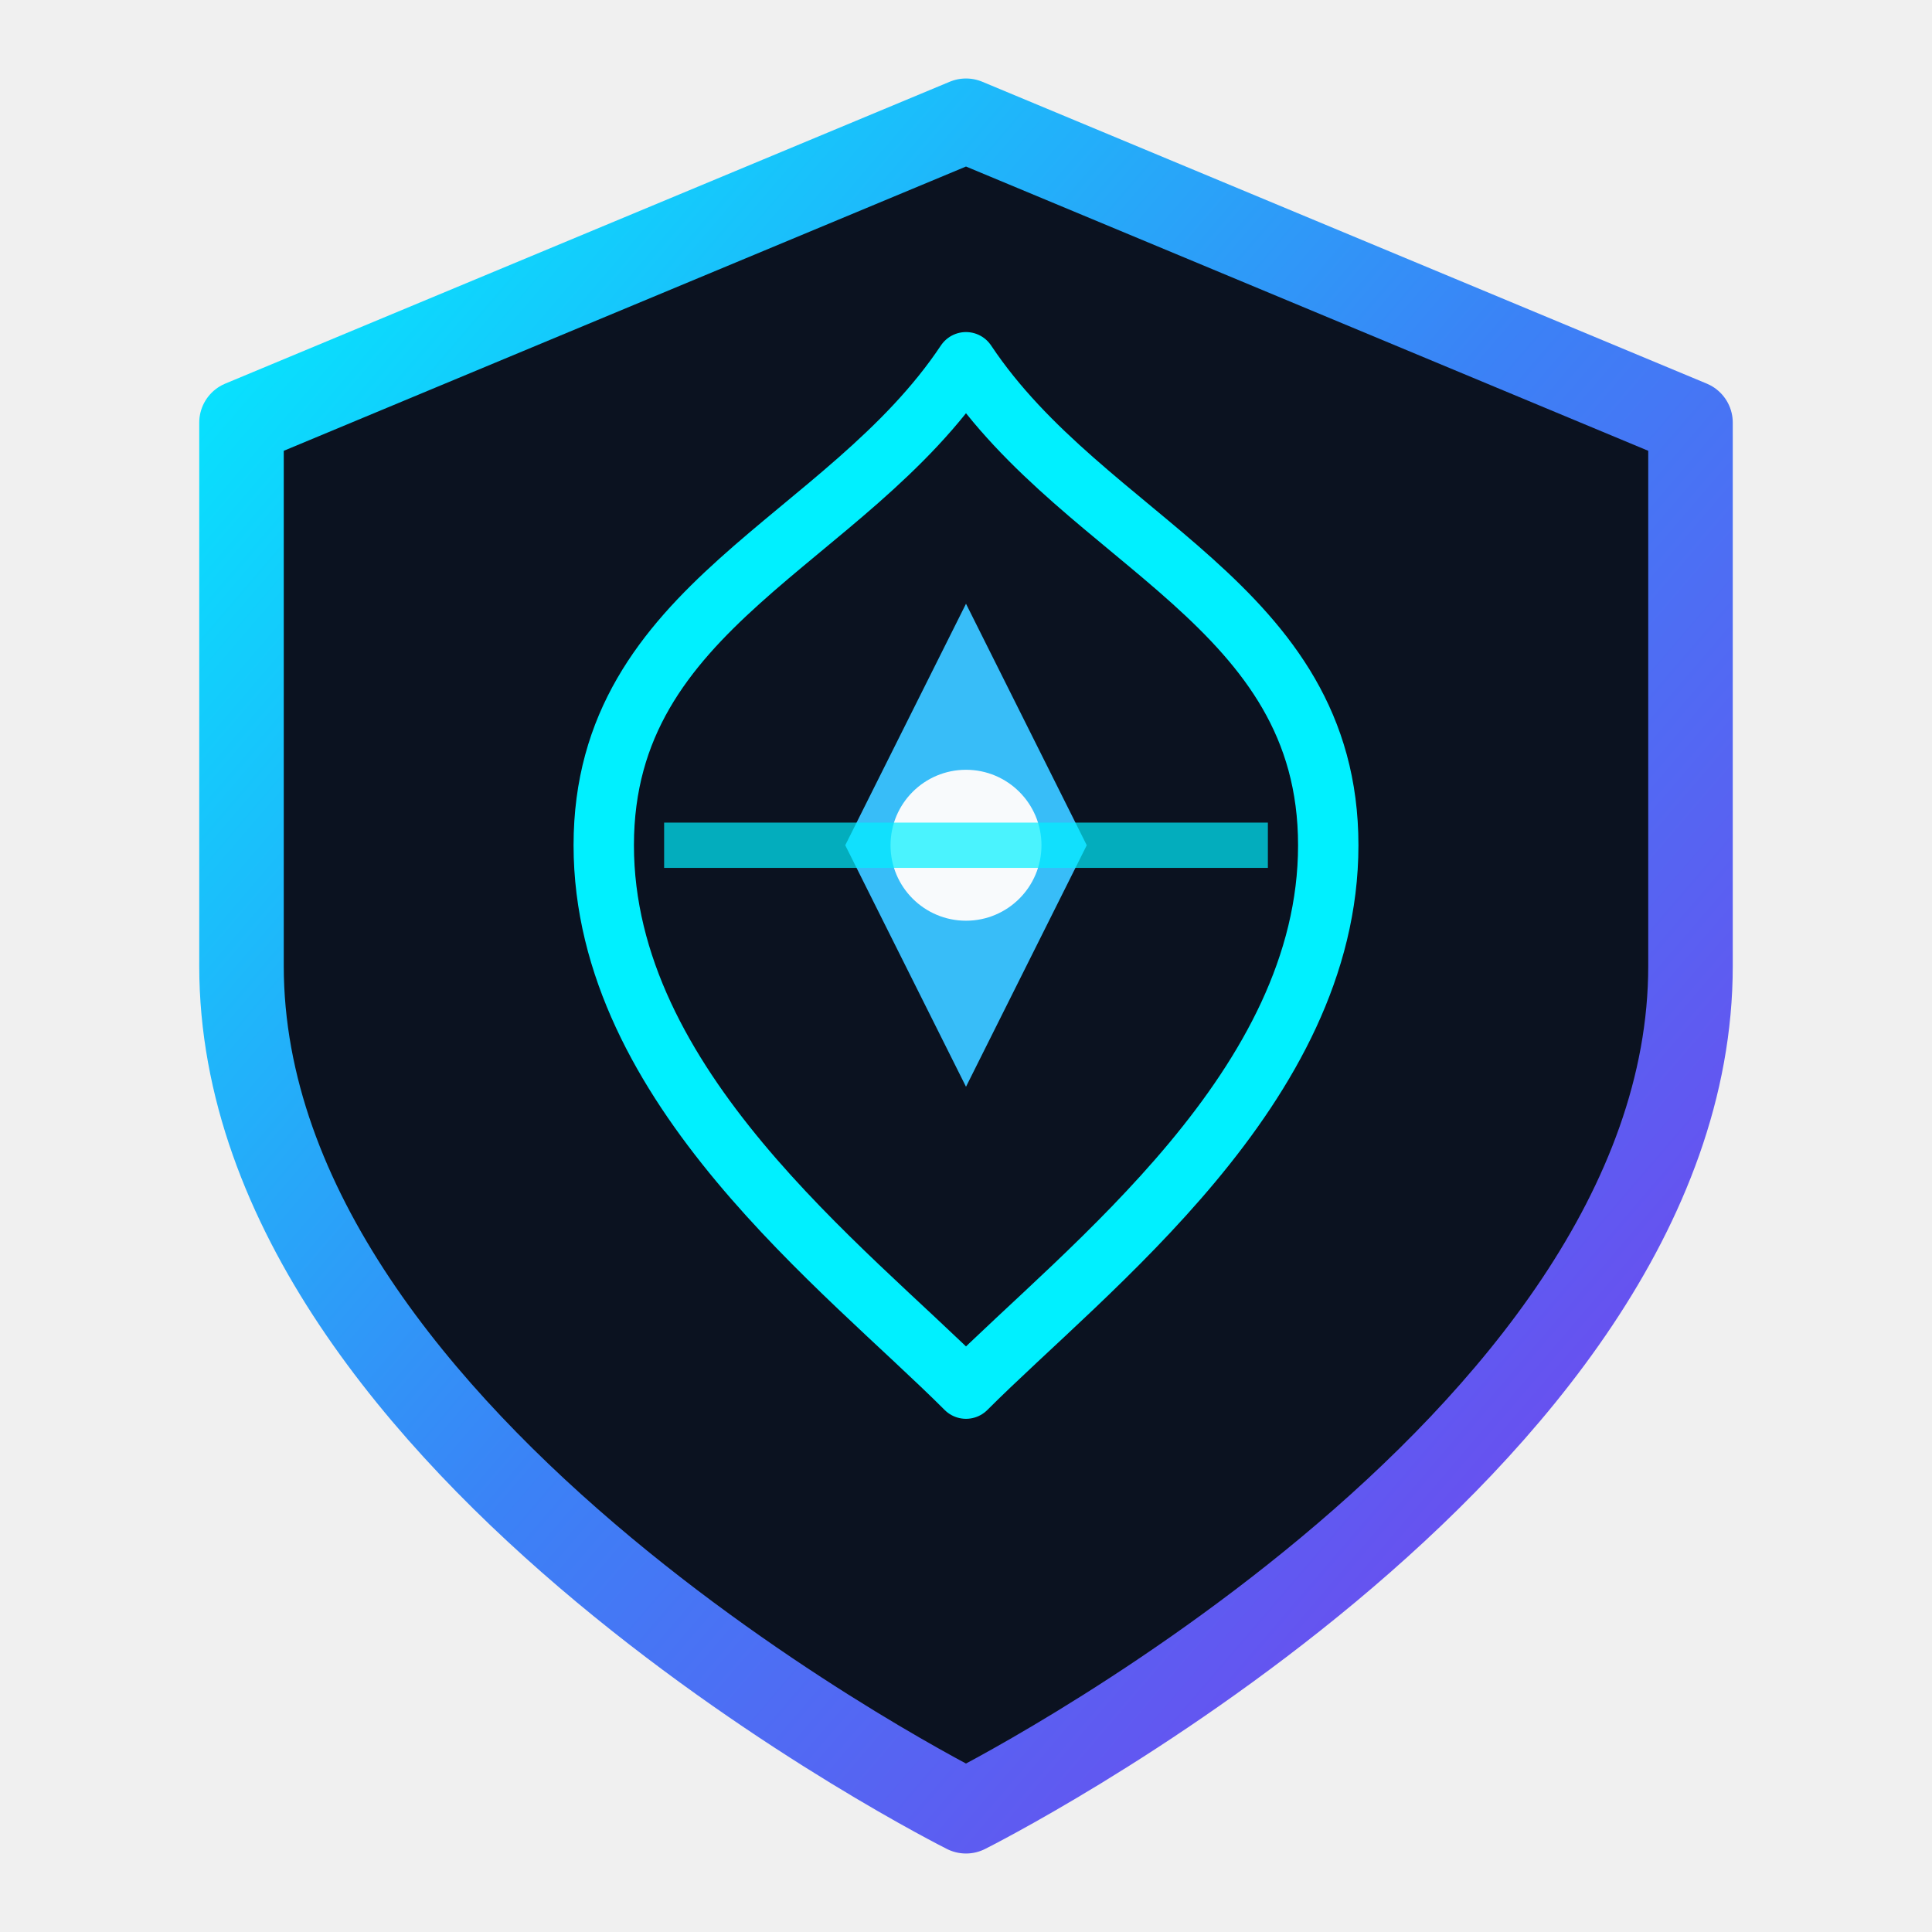
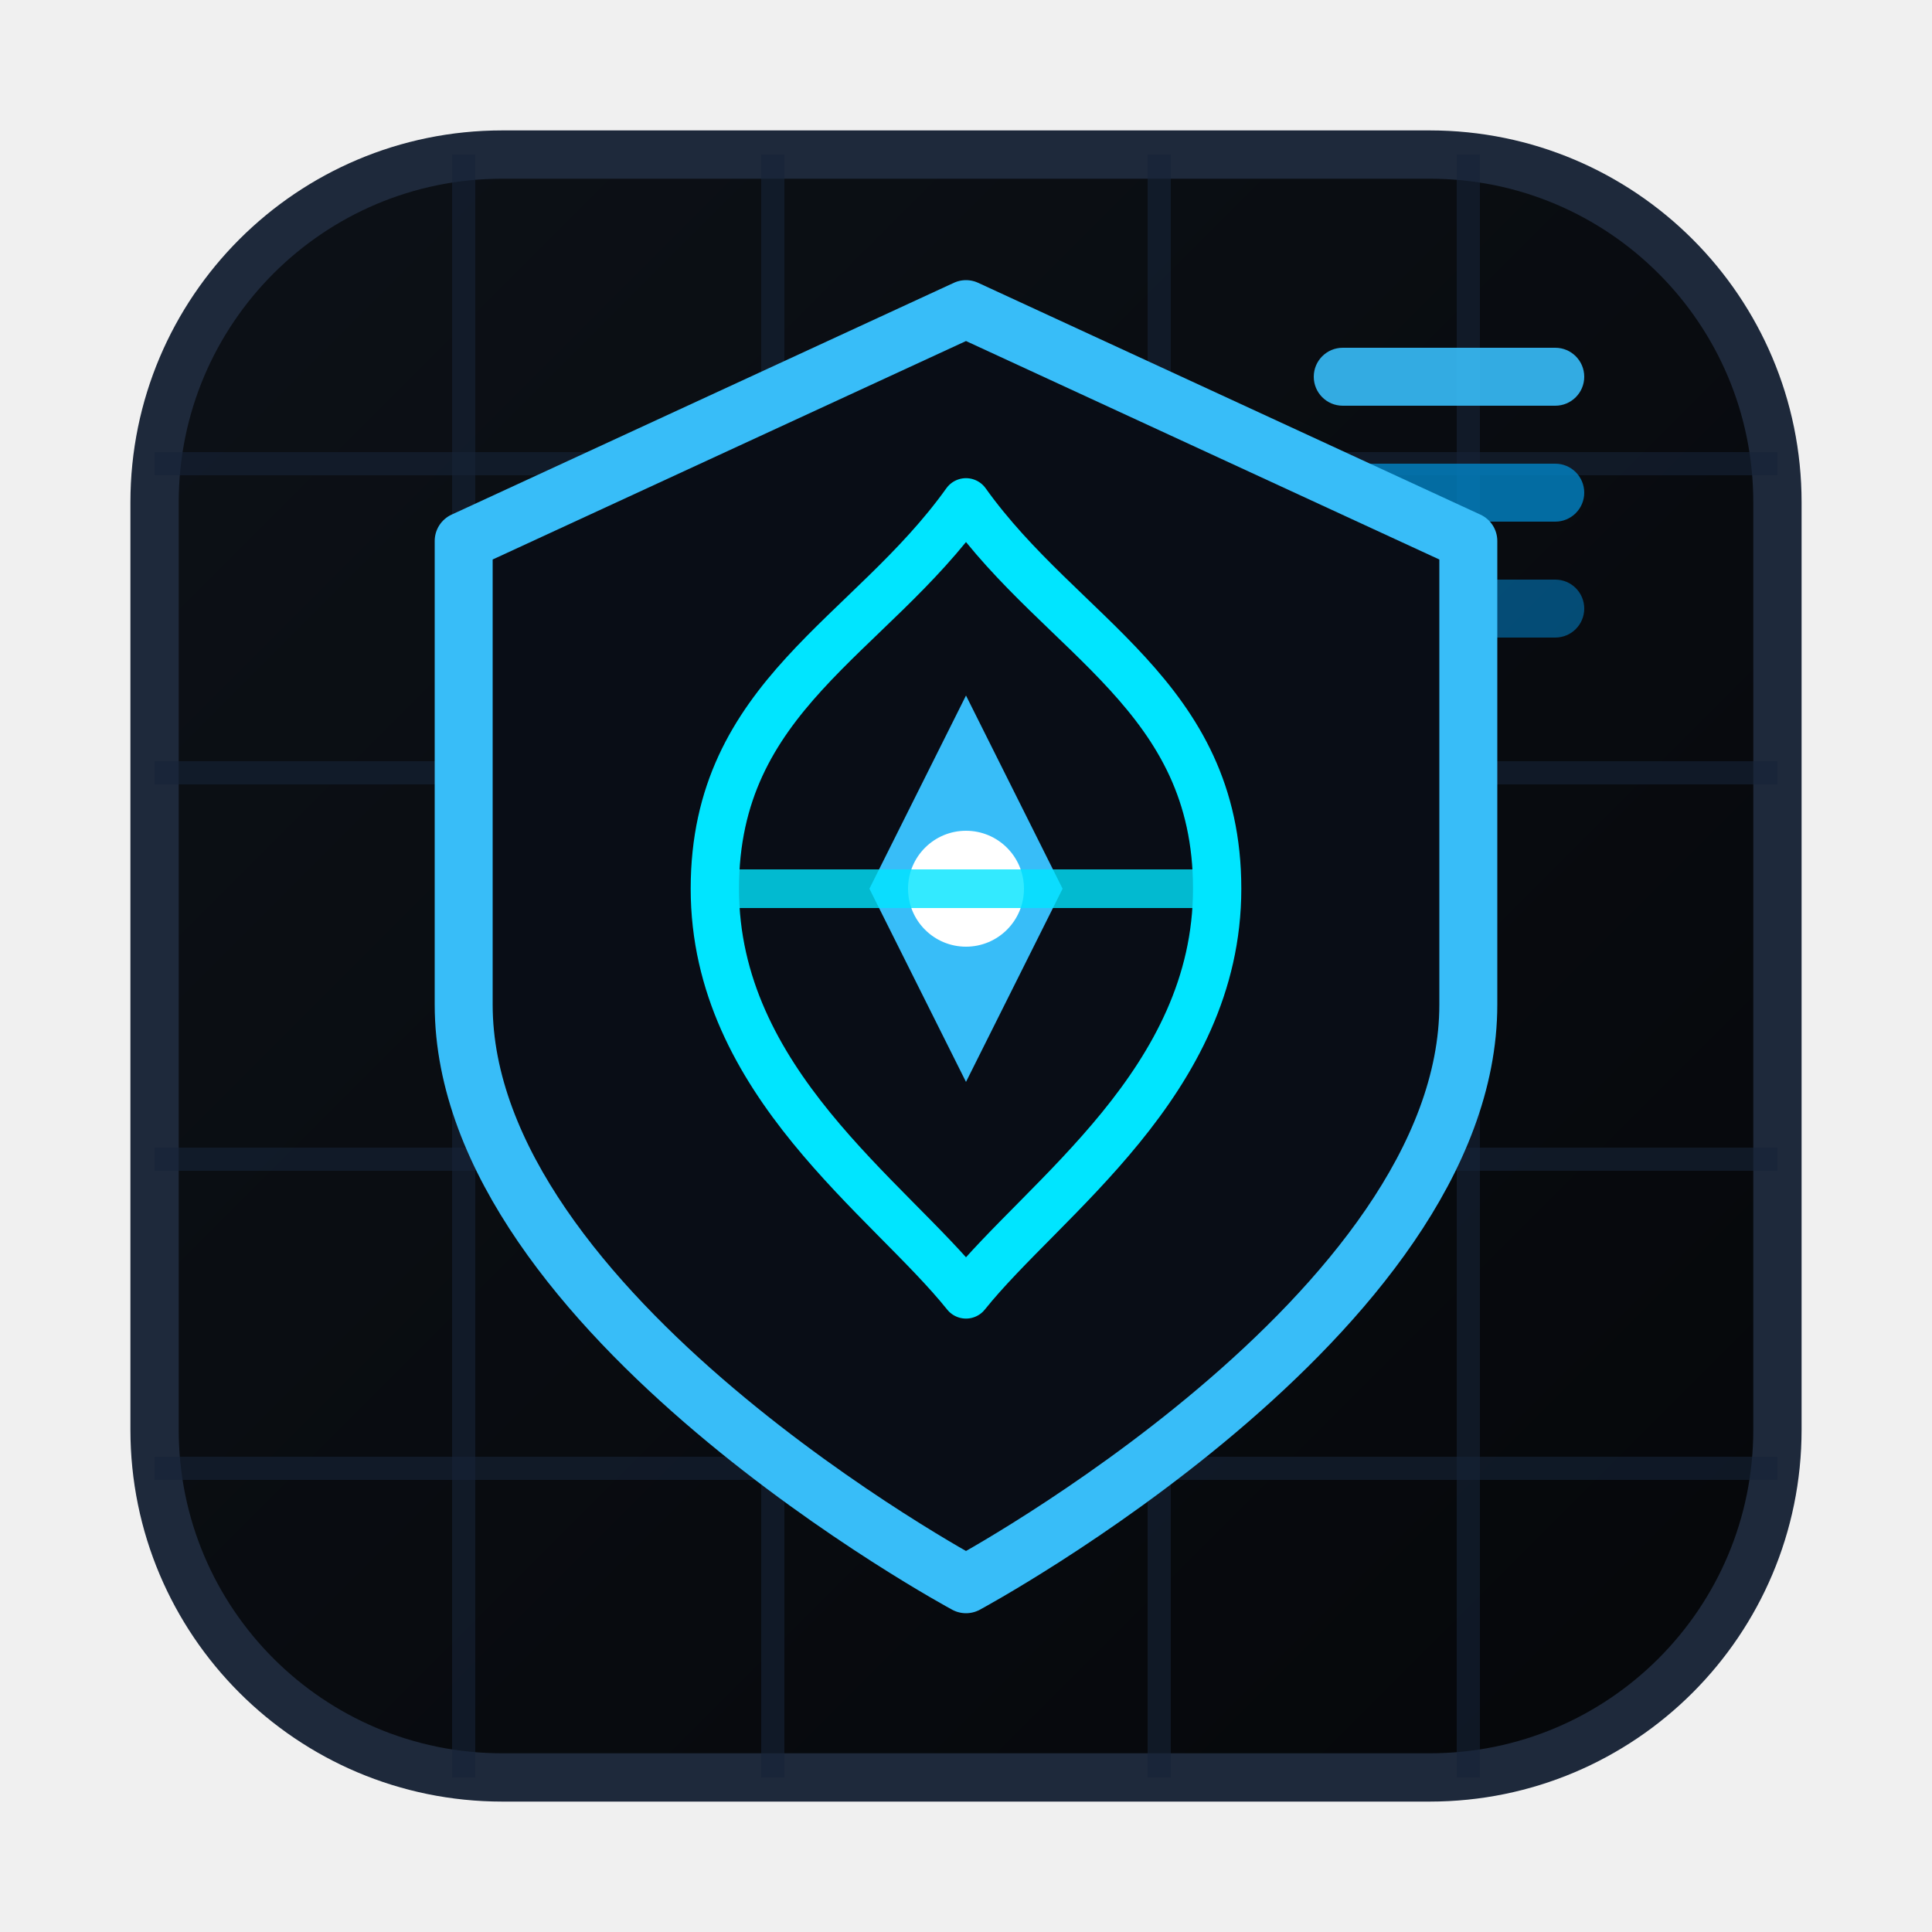
- <svg xmlns="http://www.w3.org/2000/svg" viewBox="0 0 64 64" width="64" height="64">
+ <svg xmlns="http://www.w3.org/2000/svg" viewBox="0 0 100 100" width="100" height="100">
  <defs>
-     <linearGradient id="kaliGrad" x1="0%" y1="0%" x2="100%" y2="100%">
-       <stop offset="0%" stop-color="#00f0ff" />
-       <stop offset="50%" stop-color="#3b82f6" />
-       <stop offset="100%" stop-color="#7c3aed" />
+     <linearGradient id="bg_kn" x1="0%" y1="0%" x2="100%" y2="100%">
+       <stop offset="0%" stop-color="#0d1117" />
+       <stop offset="100%" stop-color="#05070a" />
+     </linearGradient>
+     <linearGradient id="cyan_kn" x1="0%" y1="0%" x2="100%" y2="100%">
+       <stop offset="0%" stop-color="#38bdf8" />
+       <stop offset="100%" stop-color="#0284c7" />
    </linearGradient>
  </defs>
-   <path d="M32 4 L56 14 V32 C56 48 32 60 32 60 C32 60 8 48 8 32 V14 Z" fill="#0b1220" stroke="url(#kaliGrad)" stroke-width="2.8" stroke-linejoin="round" />
-   <path d="M32 12 C36 18 44 20 44 28 C44 36 36 42 32 46 C28 42 20 36 20 28 C20 20 28 18 32 12 Z" fill="none" stroke="#00f0ff" stroke-width="2" stroke-linejoin="round" />
-   <polygon points="32,20 36,28 32,36 28,28" fill="#38bdf8" />
-   <circle cx="32" cy="28" r="2.5" fill="#f8fafc" />
-   <line x1="22" y1="28" x2="42" y2="28" stroke="#00f0ff" stroke-width="1.5" stroke-opacity="0.7" />
+   <rect x="8" y="8" width="84" height="84" rx="18" fill="url(#bg_kn)" stroke="#1e293b" stroke-width="2.5" />
+   <line x1="24" y1="8" x2="24" y2="92" stroke="#162438" stroke-width="1.2" stroke-opacity="0.6" />
+   <line x1="40" y1="8" x2="40" y2="92" stroke="#162438" stroke-width="1.2" stroke-opacity="0.6" />
+   <line x1="60" y1="8" x2="60" y2="92" stroke="#162438" stroke-width="1.2" stroke-opacity="0.6" />
+   <line x1="76" y1="8" x2="76" y2="92" stroke="#162438" stroke-width="1.2" stroke-opacity="0.6" />
+   <line x1="8" y1="24" x2="92" y2="24" stroke="#162438" stroke-width="1.2" stroke-opacity="0.6" />
+   <line x1="8" y1="40" x2="92" y2="40" stroke="#162438" stroke-width="1.2" stroke-opacity="0.6" />
+   <line x1="8" y1="60" x2="92" y2="60" stroke="#162438" stroke-width="1.2" stroke-opacity="0.6" />
+   <line x1="8" y1="76" x2="92" y2="76" stroke="#162438" stroke-width="1.2" stroke-opacity="0.6" />
+   <rect x="68" y="18" width="14" height="3" rx="1.5" fill="#38bdf8" fill-opacity="0.9" />
+   <rect x="68" y="24" width="14" height="3" rx="1.5" fill="#0284c7" fill-opacity="0.8" />
+   <rect x="68" y="30" width="14" height="3" rx="1.5" fill="#0369a1" fill-opacity="0.7" />
+   <path d="M50 16 L76 28 V52 C76 68 50 82 50 82 C50 82 24 68 24 52 V28 Z" fill="#090d16" stroke="#38bdf8" stroke-width="3" stroke-linejoin="round" />
+   <path d="M50 26 C55 33 63 36 63 46 C63 56 54 62 50 67 C46 62 37 56 37 46 C37 36 45 33 50 26 Z" fill="none" stroke="#00e5ff" stroke-width="2.5" stroke-linejoin="round" />
+   <polygon points="50,36 55,46 50,56 45,46" fill="#38bdf8" />
+   <circle cx="50" cy="46" r="3" fill="#ffffff" />
+   <line x1="38" y1="46" x2="62" y2="46" stroke="#00e5ff" stroke-width="2" stroke-opacity="0.8" />
</svg>
